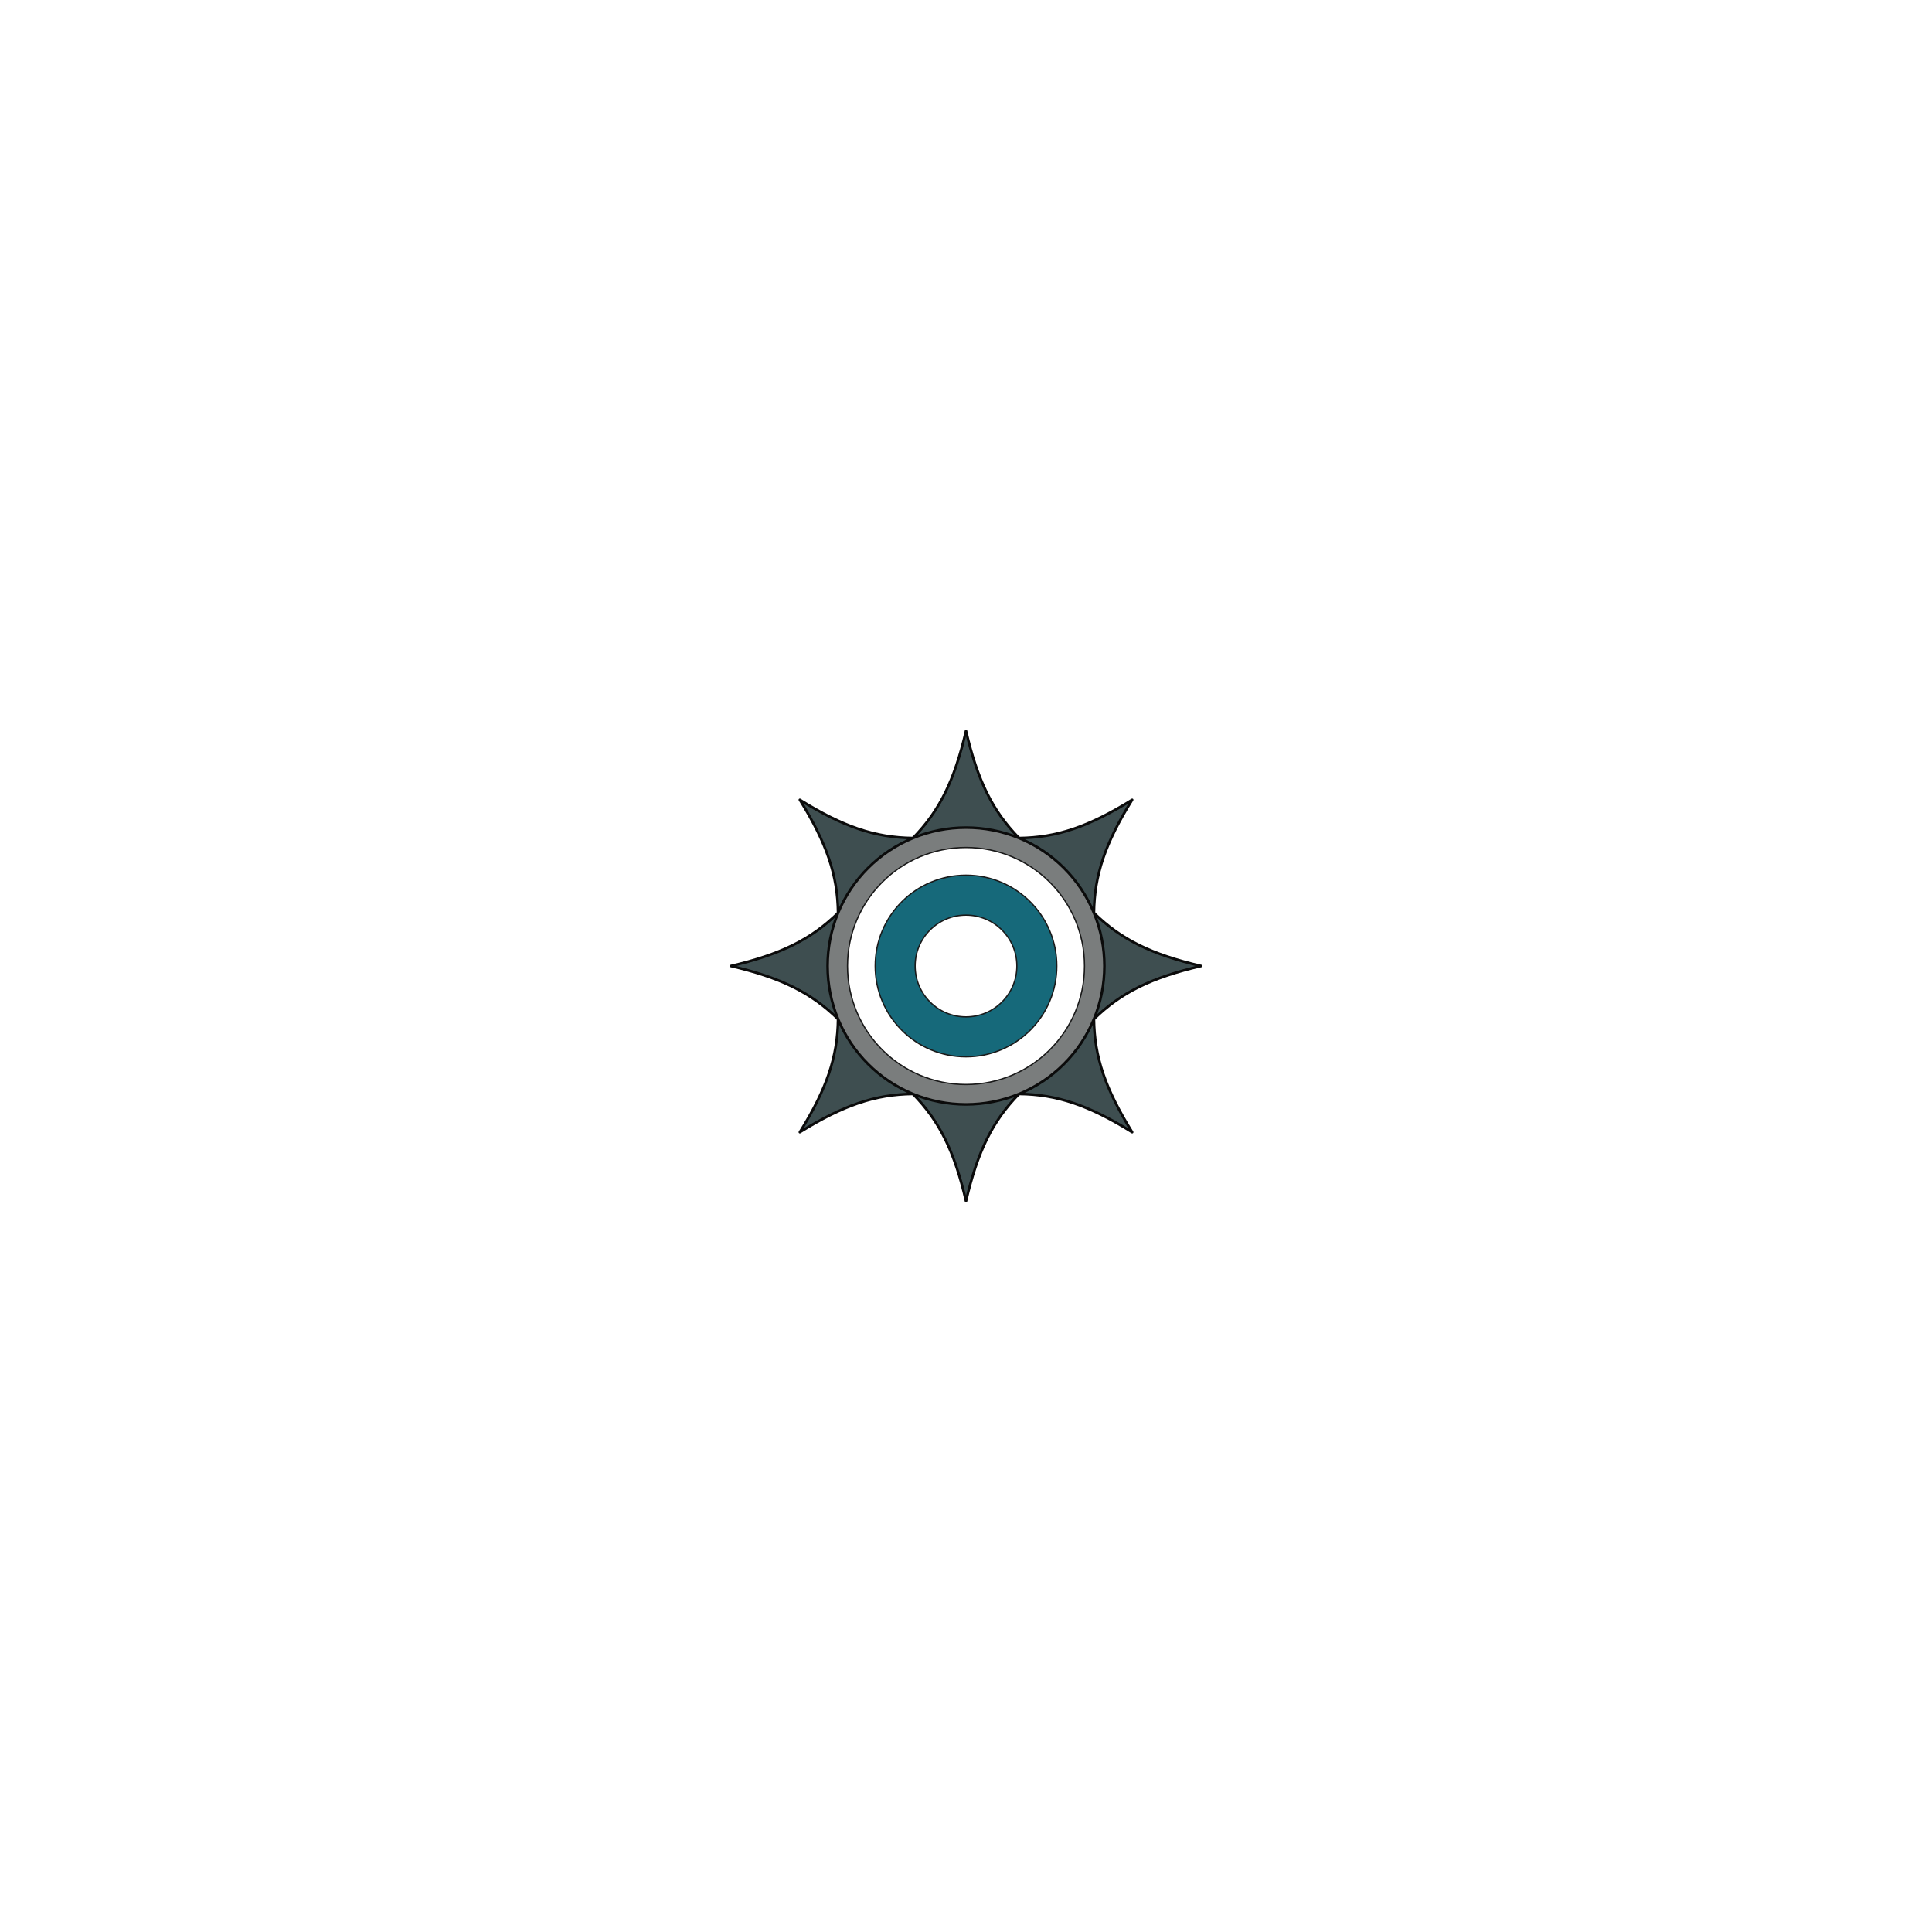
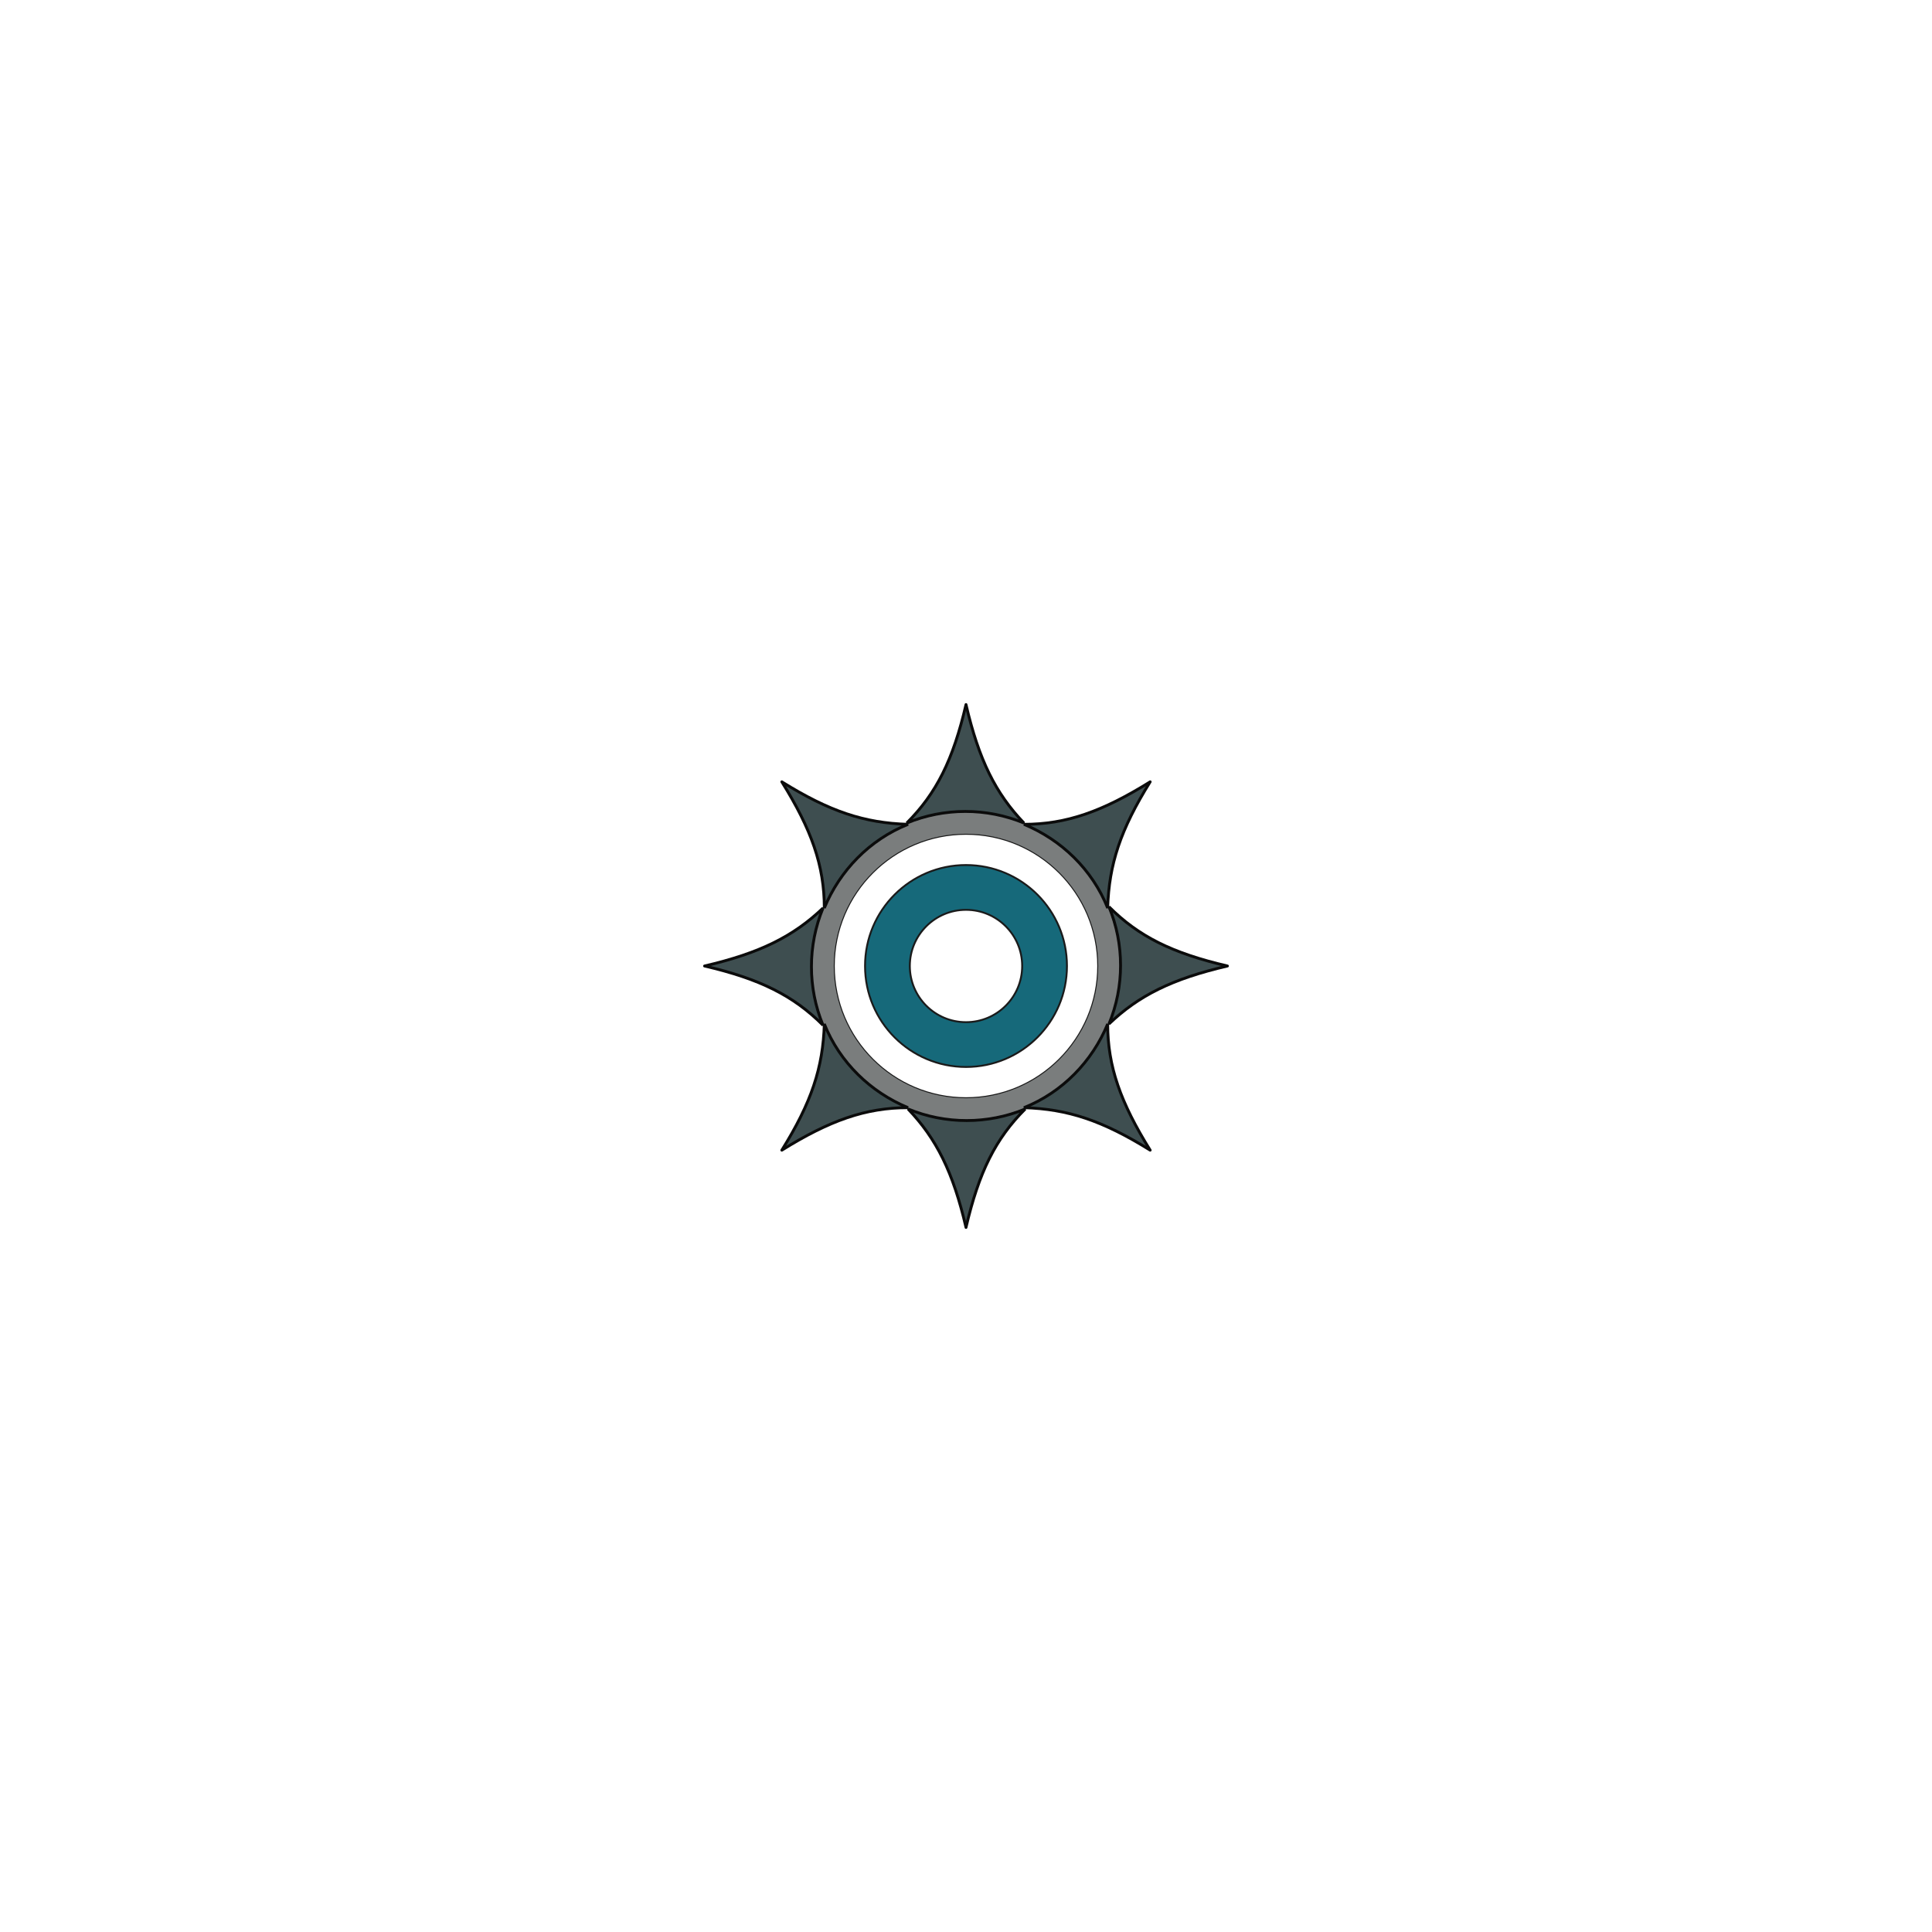
- <svg xmlns="http://www.w3.org/2000/svg" version="1.1" id="CompassTwoLayer" x="0px" y="0px" viewBox="0 0 200 200" enable-background="new 0 0 200 200" xml:space="preserve">
-   <circle fill="none" stroke="#1A1A1A" stroke-width="0.267" stroke-linecap="round" stroke-miterlimit="2.667" cx="100" cy="100" r="12.333" />
-   <circle fill="none" stroke="#1A1A1A" stroke-width="0.267" stroke-linecap="round" stroke-miterlimit="2.667" cx="100" cy="100" r="14.333" />
-   <circle fill="none" stroke="#1A1A1A" stroke-width="0.267" stroke-linecap="round" stroke-miterlimit="2.667" cx="100" cy="100" r="9.333" />
-   <circle fill="none" stroke="#1A1A1A" stroke-width="0.267" stroke-linecap="round" stroke-miterlimit="2.667" cx="100" cy="100" r="5.333" />
-   <circle fill="none" stroke="#16697A" stroke-width="4" stroke-linecap="round" stroke-miterlimit="2.667" cx="100" cy="100" r="7.333" />
-   <circle fill="none" stroke="#7A7D7D" stroke-width="2" stroke-linecap="round" stroke-miterlimit="2.667" cx="100" cy="100" r="13.333" />
-   <path fill="#3E4E50" stroke="#0B0B0B" stroke-width="0.267" stroke-linecap="round" stroke-miterlimit="2.667" d="  M100,124.333c1.2-5.133,2.733-8.267,5.489-11.089  c-3.511,1.444-7.467,1.444-10.978,0C97.267,116.067,98.8,119.2,100,124.333" />
-   <path fill="#3E4E50" stroke="#0B0B0B" stroke-width="0.267" stroke-linecap="round" stroke-miterlimit="2.667" d="  M75.667,100c5.133,1.2,8.267,2.733,11.089,5.489  c-1.444-3.511-1.444-7.467,0-10.978C83.933,97.267,80.8,98.8,75.667,100" />
-   <path fill="#3E4E50" stroke="#0B0B0B" stroke-width="0.267" stroke-linecap="round" stroke-miterlimit="2.667" d="  M124.333,100c-5.133-1.2-8.267-2.733-11.089-5.489  c1.444,3.511,1.444,7.467,0,10.978C116.067,102.733,119.2,101.2,124.333,100" />
-   <path fill="#3E4E50" stroke="#0B0B0B" stroke-width="0.267" stroke-linecap="round" stroke-miterlimit="2.667" d="  M82.8,117.2c4.489-2.778,7.778-3.911,11.711-3.956  c-3.511-1.444-6.311-4.244-7.756-7.756  C86.711,109.422,85.578,112.733,82.8,117.2" />
-   <path fill="#3E4E50" stroke="#0B0B0B" stroke-width="0.267" stroke-linecap="round" stroke-miterlimit="2.667" d="  M82.8,82.8c2.778,4.489,3.911,7.778,3.956,11.711  C88.2,91,91,88.2,94.511,86.756C90.578,86.711,87.267,85.578,82.8,82.8" />
-   <path fill="#3E4E50" stroke="#0B0B0B" stroke-width="0.267" stroke-linecap="round" stroke-miterlimit="2.667" d="  M117.2,82.8c-4.489,2.778-7.778,3.911-11.711,3.956  C109,88.2,111.8,91,113.244,94.511C113.289,90.578,114.422,87.267,117.2,82.8" />
-   <g id="t0_00000158006963331505037270000007943618719731740852_">
-     <path fill="#3E4E50" stroke="#0B0B0B" stroke-width="0.267" stroke-linecap="round" stroke-miterlimit="2.667" d="   M117.2,117.2c-2.778-4.489-3.911-7.778-3.956-11.711   c-1.444,3.511-4.244,6.311-7.756,7.756   C109.422,113.289,112.733,114.422,117.2,117.2" />
+ <svg xmlns="http://www.w3.org/2000/svg" version="1.1" id="CompassTwoLayer" x="0px" y="0px" viewBox="0 0 150 150" style="enable-background:new 0 0 150 150;" xml:space="preserve">
+   <g>
+     <circle style="fill:none;stroke:#1A1A1A;stroke-width:0.222;stroke-linecap:round;stroke-miterlimit:2.667;" cx="75" cy="75" r="10.3" />
+     <circle style="fill:none;stroke:#1A1A1A;stroke-width:0.222;stroke-linecap:round;stroke-miterlimit:2.667;" cx="75" cy="75" r="11.9" />
+     <circle style="fill:none;stroke:#1A1A1A;stroke-width:0.222;stroke-linecap:round;stroke-miterlimit:2.667;" cx="75" cy="75" r="7.8" />
+     <circle style="fill:none;stroke:#1A1A1A;stroke-width:0.222;stroke-linecap:round;stroke-miterlimit:2.667;" cx="75" cy="75" r="4.4" />
+     <circle style="fill:none;stroke:#16697A;stroke-width:3.333;stroke-linecap:round;stroke-miterlimit:2.667;" cx="75" cy="75" r="6.1" />
+     <circle style="fill:none;stroke:#7A7D7D;stroke-width:1.667;stroke-linecap:round;stroke-miterlimit:2.667;" cx="75" cy="75" r="11.1" />
+     <path style="fill:#3E4E50;stroke:#0B0B0B;stroke-width:0.222;stroke-linecap:round;stroke-miterlimit:2.667;" d="M75,95.3   c1-4.3,2.3-6.9,4.6-9.2c-2.9,1.2-6.2,1.2-9.1,0C72.7,88.4,74,91,75,95.3" />
+     <path style="fill:#3E4E50;stroke:#0B0B0B;stroke-width:0.222;stroke-linecap:round;stroke-miterlimit:2.667;" d="M54.7,75   c4.3,1,6.9,2.3,9.2,4.6c-1.2-2.9-1.2-6.2,0-9.1C61.6,72.7,59,74,54.7,75" />
+     <path style="fill:#3E4E50;stroke:#0B0B0B;stroke-width:0.222;stroke-linecap:round;stroke-miterlimit:2.667;" d="M95.3,75   c-4.3-1-6.9-2.3-9.2-4.6c1.2,2.9,1.2,6.2,0,9.1C88.4,77.3,91,76,95.3,75" />
+     <path style="fill:#3E4E50;stroke:#0B0B0B;stroke-width:0.222;stroke-linecap:round;stroke-miterlimit:2.667;" d="M60.7,89.3   c3.7-2.3,6.5-3.3,9.8-3.3c-2.9-1.2-5.3-3.5-6.5-6.5C63.9,82.9,63,85.6,60.7,89.3" />
+     <path style="fill:#3E4E50;stroke:#0B0B0B;stroke-width:0.222;stroke-linecap:round;stroke-miterlimit:2.667;" d="M60.7,60.7   c2.3,3.7,3.3,6.5,3.3,9.8c1.2-2.9,3.5-5.3,6.5-6.5C67.1,63.9,64.4,63,60.7,60.7" />
+     <path style="fill:#3E4E50;stroke:#0B0B0B;stroke-width:0.222;stroke-linecap:round;stroke-miterlimit:2.667;" d="M89.3,60.7   c-3.7,2.3-6.5,3.3-9.8,3.3c2.9,1.2,5.3,3.5,6.5,6.5C86.1,67.1,87,64.4,89.3,60.7" />
+     <g id="t0_00000158006963331505037270000007943618719731740852_">
+       <path style="fill:#3E4E50;stroke:#0B0B0B;stroke-width:0.222;stroke-linecap:round;stroke-miterlimit:2.667;" d="M89.3,89.3    c-2.3-3.7-3.3-6.5-3.3-9.8c-1.2,2.9-3.5,5.3-6.5,6.5C82.9,86.1,85.6,87,89.3,89.3" />
+     </g>
+     <path style="fill:#3E4E50;stroke:#0B0B0B;stroke-width:0.222;stroke-linecap:round;stroke-miterlimit:2.667;" d="M75,54.7   c-1,4.3-2.3,6.9-4.6,9.2c2.9-1.2,6.2-1.2,9.1,0C77.3,61.6,76,59,75,54.7" />
  </g>
-   <path fill="#3E4E50" stroke="#0B0B0B" stroke-width="0.267" stroke-linecap="round" stroke-miterlimit="2.667" d="  M100,75.667c-1.2,5.133-2.733,8.267-5.489,11.089  c3.511-1.444,7.467-1.444,10.978,0C102.733,83.933,101.2,80.8,100,75.667" />
</svg>
